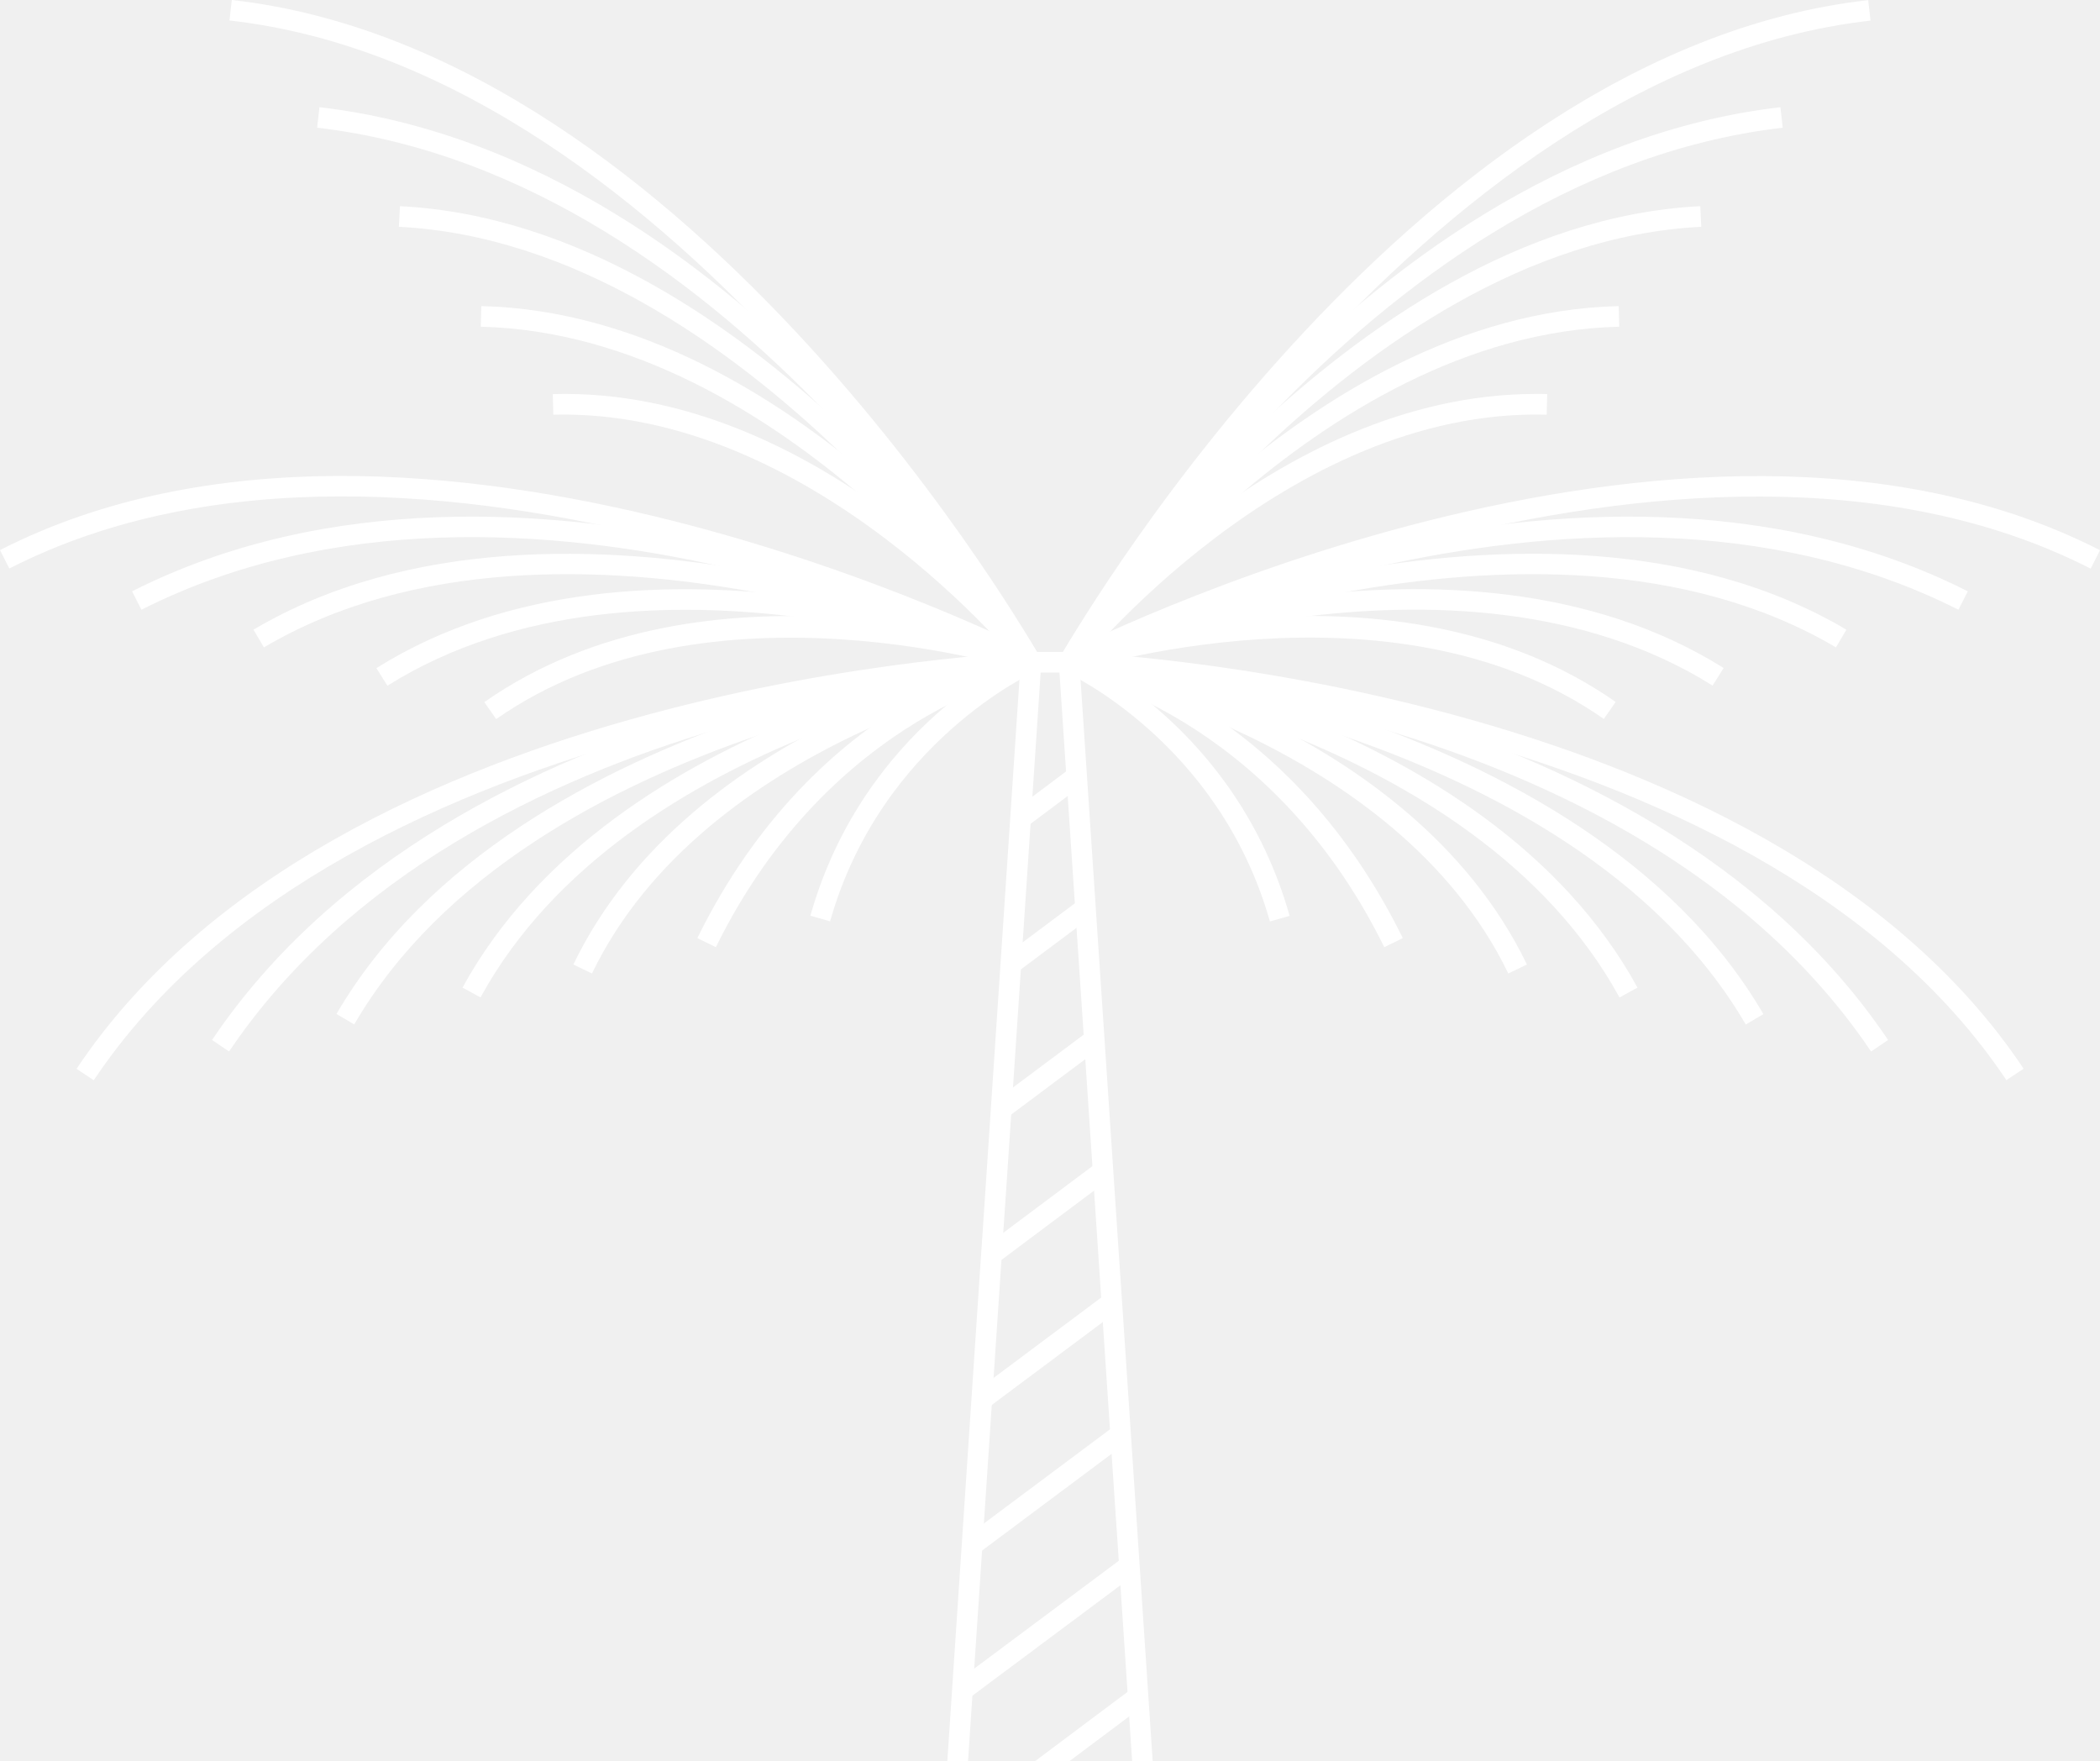
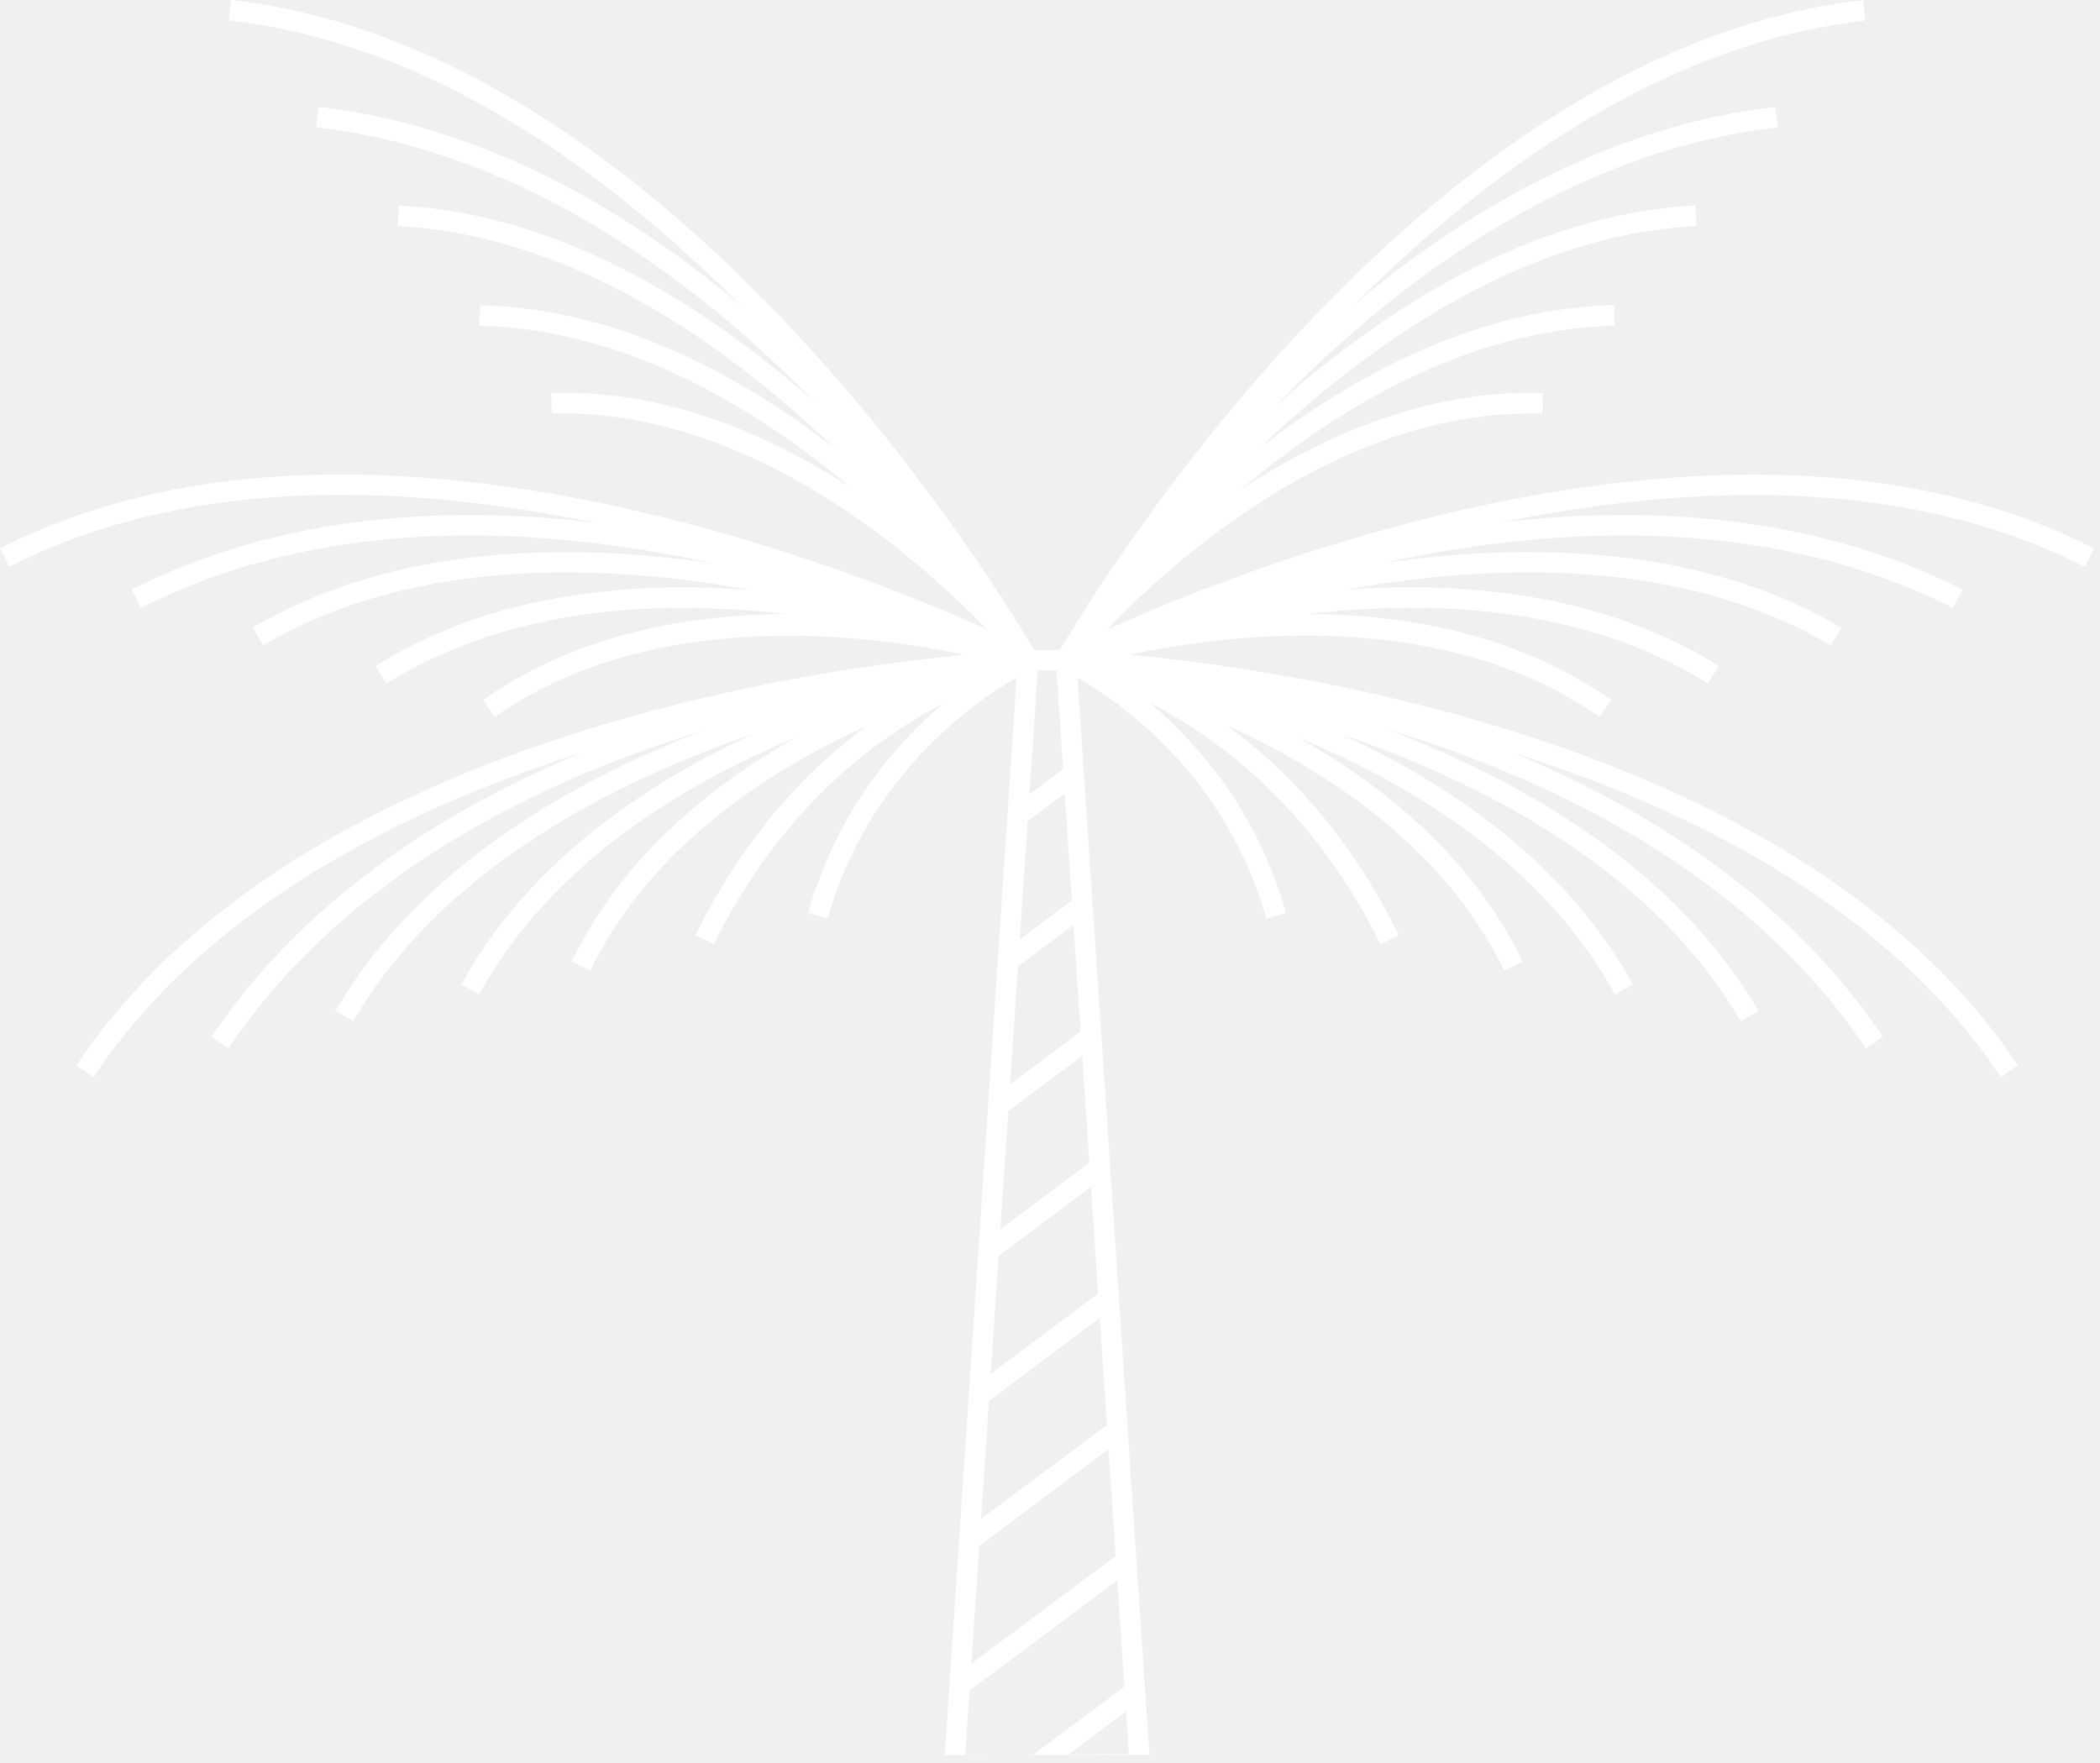
- <svg xmlns="http://www.w3.org/2000/svg" width="315" height="264" viewBox="0 0 315 264" fill="none">
-   <g clip-path="url(#clip0_58_12)">
-     <path d="M180.441 377H134.559L153.2 97.77H161.8L180.441 377ZM137.872 373.908H177.149L158.92 100.862H156.101L137.872 373.908Z" fill="white" />
-     <path d="M169.779 253.248L141.992 274.052L143.839 276.529L171.627 255.725L169.779 253.248Z" fill="white" />
-     <path d="M168.488 233.572L143.417 252.267L145.259 254.747L170.33 236.052L168.488 233.572Z" fill="white" />
-     <path d="M167.165 213.859L144.875 230.498L146.719 232.978L169.009 216.338L167.165 213.859Z" fill="white" />
-     <path d="M165.84 194.101L146.322 208.671L148.166 211.151L167.683 196.58L165.84 194.101Z" fill="white" />
-     <path d="M164.511 174.4L147.793 186.903L149.639 189.381L166.358 176.877L164.511 174.4Z" fill="white" />
-     <path d="M163.219 154.67L149.232 165.119L151.077 167.598L165.064 157.149L163.219 154.67Z" fill="white" />
-     <path d="M161.905 134.967L150.689 143.346L152.534 145.824L163.75 137.446L161.905 134.967Z" fill="white" />
-     <path d="M160.574 115.198L152.155 121.508L154.004 123.984L162.422 117.674L160.574 115.198Z" fill="white" />
-     <path d="M300.968 162.001C262.863 104.902 161.327 100.903 160.319 100.862L160.422 97.77C161.45 97.811 264.551 101.851 303.54 160.27L300.968 161.981V162.001Z" fill="white" />
-     <path d="M280.661 157.693C244.799 104.449 161.142 100.882 160.298 100.862L160.401 97.77C161.265 97.79 246.486 101.439 283.212 155.962L280.661 157.693Z" fill="white" />
-     <path d="M261.855 153.632C235.561 108.489 160.957 100.924 160.195 100.862L160.483 97.79C161.245 97.873 237.412 105.562 264.509 152.086L261.855 153.653V153.632Z" fill="white" />
-     <path d="M242.927 149.592C220.994 109.519 160.771 100.944 160.154 100.862L160.566 97.79C161.183 97.873 222.948 106.675 245.622 148.108L242.927 149.592Z" fill="white" />
-     <path d="M226.24 145.985C209.266 110.818 160.566 100.924 160.072 100.841L160.668 97.811C162.726 98.223 211.385 108.118 229.038 144.645L226.261 145.985H226.24Z" fill="white" />
-     <path d="M207.641 142.047C190.337 106.86 160.38 100.882 160.092 100.841L160.648 97.79C161.944 98.038 192.395 104.036 210.418 140.687L207.641 142.047Z" fill="white" />
-     <path d="M190.481 138.172C182.848 111.23 159.969 100.821 159.722 100.738L160.957 97.914C161.944 98.347 185.399 108.942 193.444 137.348L190.481 138.193V138.172Z" fill="white" />
-     <path d="M161.059 100.697L159.64 97.955C160.566 97.481 252.494 50.606 315 82.516L313.601 85.278C252.514 54.09 161.965 100.243 161.059 100.717V100.697Z" fill="white" />
-     <path d="M161.059 100.697L159.64 97.955C160.401 97.564 236.548 59.037 295.166 88.679L293.767 91.442C236.569 62.521 161.78 100.326 161.039 100.697H161.059Z" fill="white" />
-     <path d="M160.977 100.738L159.722 97.914C160.422 97.605 230.643 67.056 276.957 94.43L275.394 97.089C230.438 70.539 161.656 100.429 160.957 100.738H160.977Z" fill="white" />
-     <path d="M256.897 102.82C218.257 78.579 161.492 100.532 160.915 100.759L159.784 97.873C160.36 97.646 218.566 75.115 258.543 100.181L256.897 102.799V102.82Z" fill="white" />
-     <path d="M240.581 107.829C208.669 85.463 161.306 100.635 160.833 100.779L159.866 97.832C161.862 97.172 209.163 82.021 242.35 105.273L240.581 107.808V107.829Z" fill="white" />
-     <path d="M161.697 100.078L159.002 98.574C159.516 97.667 210.521 7.833 280.229 0.021L280.578 3.092C212.455 10.739 162.191 99.192 161.697 100.099V100.078Z" fill="white" />
-     <path d="M161.697 100.078L159.002 98.553C159.413 97.811 201.839 23.664 267.061 16.078L267.411 19.15C203.732 26.55 162.088 99.336 161.677 100.078H161.697Z" fill="white" />
-     <path d="M161.656 100.161L159.064 98.491C159.475 97.852 201.345 33.62 255.045 30.92L255.189 34.012C203.053 36.63 162.068 99.522 161.656 100.161Z" fill="white" />
-     <path d="M161.615 100.202L159.084 98.429C159.455 97.914 195.666 47.019 242.803 45.906L242.885 48.998C197.271 50.07 161.965 99.707 161.615 100.202Z" fill="white" />
-     <path d="M161.574 100.284L159.146 98.367C160.442 96.739 190.728 59.078 230.376 59.078C230.952 59.078 231.508 59.078 232.084 59.099L232.001 62.191C192.93 61.119 161.862 99.893 161.553 100.284H161.574Z" fill="white" />
-     <path d="M14.053 162.001L11.481 160.29C50.47 101.872 153.57 97.832 154.599 97.79L154.702 100.882C153.673 100.924 52.157 104.923 14.053 162.022V162.001Z" fill="white" />
-     <path d="M34.36 157.693L31.809 155.962C68.535 101.439 153.755 97.79 154.619 97.77L154.722 100.862C153.879 100.882 70.201 104.49 34.36 157.693Z" fill="white" />
-     <path d="M53.145 153.632L50.47 152.066C77.567 105.541 153.735 97.832 154.496 97.77L154.784 100.841C154.043 100.903 79.419 108.468 53.145 153.612V153.632Z" fill="white" />
-     <path d="M72.094 149.592L69.378 148.108C92.052 106.675 153.817 97.873 154.434 97.79L154.846 100.862C154.249 100.944 93.986 109.54 72.073 149.592H72.094Z" fill="white" />
-     <path d="M88.78 145.985L86.003 144.645C103.635 108.097 152.295 98.203 154.373 97.811L154.969 100.841C154.475 100.944 105.754 110.859 88.801 145.985H88.78Z" fill="white" />
-     <path d="M107.38 142.047L104.602 140.687C122.605 104.057 153.076 98.038 154.373 97.79L154.928 100.841C154.619 100.903 124.663 106.881 107.38 142.047Z" fill="white" />
-     <path d="M124.519 138.172L121.556 137.327C129.601 108.922 153.035 98.326 154.043 97.894L155.278 100.718C155.052 100.821 132.152 111.21 124.519 138.152V138.172Z" fill="white" />
-     <path d="M153.941 100.697C153.035 100.223 62.486 54.069 1.399 85.257L0 82.495C62.506 50.586 154.434 97.461 155.36 97.935L153.941 100.676V100.697Z" fill="white" />
-     <path d="M153.941 100.697C153.2 100.305 78.41 62.521 21.213 91.442L19.814 88.679C78.431 59.037 154.578 97.564 155.34 97.955L153.92 100.697H153.941Z" fill="white" />
-     <path d="M154.023 100.738C153.344 100.429 84.542 70.539 39.586 97.09L38.022 94.43C84.336 67.076 154.558 97.605 155.257 97.914L154.002 100.738H154.023Z" fill="white" />
-     <path d="M58.103 102.82L56.457 100.202C96.434 75.115 154.62 97.667 155.216 97.893L154.085 100.779C153.509 100.552 96.743 78.599 58.103 102.841V102.82Z" fill="white" />
-     <path d="M74.419 107.829L72.65 105.294C105.857 82.021 153.138 97.193 155.134 97.852L154.167 100.8C153.694 100.635 106.33 85.484 74.419 107.85V107.829Z" fill="white" />
-     <path d="M153.303 100.078C152.809 99.192 102.545 10.719 34.422 3.071L34.771 0C104.479 7.813 155.484 97.667 155.998 98.553L153.303 100.058V100.078Z" fill="white" />
-     <path d="M153.303 100.079C152.891 99.337 111.207 26.55 47.569 19.15L47.919 16.079C113.141 23.664 155.566 97.811 155.978 98.553L153.282 100.079H153.303Z" fill="white" />
-     <path d="M153.365 100.161C152.953 99.522 111.947 36.63 59.831 34.012L59.996 30.92C113.696 33.62 155.545 97.832 155.978 98.491L153.385 100.161H153.365Z" fill="white" />
-     <path d="M153.385 100.202C153.035 99.707 117.688 50.07 72.115 48.998L72.197 45.906C119.354 47.019 155.566 97.914 155.916 98.429L153.385 100.202Z" fill="white" />
-     <path d="M153.447 100.285C153.138 99.893 121.947 61.181 82.999 62.191L82.916 59.099C123.49 57.965 154.558 96.719 155.875 98.368L153.467 100.285H153.447Z" fill="white" />
+ <svg xmlns="http://www.w3.org/2000/svg" width="560" height="470" viewBox="0 0 560 470" fill="none" version="1.1" id="svg43">
+   <g clip-path="url(#clip0_58_12)" id="g43" transform="scale(1.772818)">
+     <path d="M 142.111,264.007 153.2,97.77 h 8.6 l 11.095,166.201 z M 169.803,263.88 158.92,100.862 h -2.819 l -10.909,163.136 z" fill="#ffffff" id="path1" />
+     <path d="m 169.779,253.248 -14.409,10.751 5.282,0.003 10.975,-8.278 z" fill="#ffffff" id="path2" />
+     <path d="m 168.488,233.572 -25.071,18.695 1.842,2.48 25.071,-18.695 z" fill="#ffffff" id="path3" />
+     <path d="m 167.165,213.859 -22.29,16.639 1.844,2.48 22.29,-16.64 z" fill="#ffffff" id="path4" />
+     <path d="m 165.84,194.101 -19.518,14.57 1.844,2.48 19.517,-14.571 z" fill="#ffffff" id="path5" />
+     <path d="m 164.511,174.4 -16.718,12.503 1.846,2.478 16.719,-12.504 z" fill="#ffffff" id="path6" />
+     <path d="m 163.219,154.67 -13.987,10.449 1.845,2.479 13.987,-10.449 z" fill="#ffffff" id="path7" />
+     <path d="m 161.905,134.967 -11.216,8.379 1.845,2.478 11.216,-8.378 z" fill="#ffffff" id="path8" />
+     <path d="m 160.574,115.198 -8.419,6.31 1.849,2.476 8.418,-6.31 z" fill="#ffffff" id="path9" />
+     <path d="M 300.968,162.001 C 262.863,104.902 161.327,100.903 160.319,100.862 l 0.103,-3.092 c 1.028,0.041 104.129,4.081 143.118,62.5 l -2.572,1.711 z" fill="#ffffff" id="path10" />
+     <path d="M 280.661,157.693 C 244.799,104.449 161.142,100.882 160.298,100.862 l 0.103,-3.092 c 0.864,0.021 86.085,3.669 122.811,58.192 z" fill="#ffffff" id="path11" />
+     <path d="m 261.855,153.632 c -26.294,-45.143 -100.898,-52.708 -101.66,-52.77 l 0.288,-3.072 c 0.762,0.082 76.929,7.772 104.026,54.296 l -2.654,1.567 z" fill="#ffffff" id="path12" />
+     <path d="m 242.927,149.592 c -21.933,-40.073 -82.156,-48.648 -82.773,-48.73 l 0.412,-3.072 c 0.617,0.082 62.382,8.885 85.056,50.318 z" fill="#ffffff" id="path13" />
+     <path d="m 226.24,145.985 c -16.974,-35.167 -65.674,-45.061 -66.168,-45.144 l 0.596,-3.03 c 2.058,0.412 50.717,10.307 68.37,46.834 l -2.777,1.34 z" fill="#ffffff" id="path14" />
+     <path d="M 207.641,142.047 C 190.337,106.86 160.38,100.882 160.092,100.841 l 0.556,-3.051 c 1.296,0.247 31.747,6.246 49.77,42.897 z" fill="#ffffff" id="path15" />
+     <path d="m 190.481,138.172 c -7.633,-26.942 -30.512,-37.351 -30.759,-37.434 l 1.235,-2.824 c 0.987,0.433 24.442,11.028 32.487,39.434 l -2.963,0.845 z" fill="#ffffff" id="path16" />
+     <path d="M 161.059,100.697 159.64,97.955 C 160.566,97.481 252.494,50.606 315,82.516 l -1.399,2.762 C 252.514,54.09 161.965,100.243 161.059,100.717 Z" fill="#ffffff" id="path17" />
+     <path d="m 161.059,100.697 -1.419,-2.742 c 0.761,-0.392 76.908,-38.918 135.526,-9.276 l -1.399,2.762 C 236.569,62.521 161.78,100.326 161.039,100.697 Z" fill="#ffffff" id="path18" />
+     <path d="m 160.977,100.738 -1.255,-2.824 c 0.7,-0.309 70.921,-30.858 117.235,-3.484 l -1.563,2.659 C 230.438,70.539 161.656,100.429 160.957,100.738 Z" fill="#ffffff" id="path19" />
+     <path d="m 256.897,102.82 c -38.64,-24.241 -95.405,-2.288 -95.982,-2.061 l -1.131,-2.886 c 0.576,-0.227 58.782,-22.757 98.759,2.308 l -1.646,2.618 z" fill="#ffffff" id="path20" />
+     <path d="m 240.581,107.829 c -31.912,-22.366 -79.275,-7.194 -79.748,-7.05 l -0.967,-2.947 c 1.996,-0.66 49.297,-15.81 82.484,7.441 l -1.769,2.535 z" fill="#ffffff" id="path21" />
+     <path d="m 161.697,100.078 -2.695,-1.504 C 159.516,97.667 210.521,7.833 280.229,0.021 L 280.578,3.092 C 212.455,10.739 162.191,99.192 161.697,100.099 Z" fill="#ffffff" id="path22" />
+     <path d="m 161.697,100.078 -2.695,-1.525 c 0.411,-0.742 42.837,-74.889 108.059,-82.475 l 0.35,3.071 C 203.732,26.55 162.088,99.336 161.677,100.078 Z" fill="#ffffff" id="path23" />
+     <path d="m 161.656,100.161 -2.592,-1.67 c 0.411,-0.639 42.281,-64.871 95.981,-67.571 l 0.144,3.092 c -52.136,2.618 -93.121,65.51 -93.533,66.149 z" fill="#ffffff" id="path24" />
+     <path d="m 161.615,100.202 -2.531,-1.773 c 0.371,-0.515 36.582,-51.41 83.719,-52.523 l 0.082,3.092 c -45.614,1.072 -80.92,50.709 -81.27,51.204 z" fill="#ffffff" id="path25" />
+     <path d="m 161.574,100.284 -2.428,-1.917 c 1.296,-1.628 31.582,-39.289 71.23,-39.289 0.576,0 1.132,0 1.708,0.021 l -0.083,3.092 c -39.071,-1.072 -70.139,37.702 -70.448,38.093 z" fill="#ffffff" id="path26" />
+     <path d="M 14.053,162.001 11.481,160.29 C 50.47,101.872 153.57,97.832 154.599,97.79 l 0.103,3.092 c -1.029,0.042 -102.545,4.041 -140.649,61.14 z" fill="#ffffff" id="path27" />
+     <path d="m 34.36,157.693 -2.551,-1.731 C 68.535,101.439 153.755,97.79 154.619,97.77 l 0.103,3.092 c -0.843,0.02 -84.521,3.628 -120.362,56.831 z" fill="#ffffff" id="path28" />
+     <path d="M 53.145,153.632 50.47,152.066 C 77.567,105.541 153.735,97.832 154.496,97.77 l 0.288,3.071 c -0.741,0.062 -75.365,7.627 -101.639,52.771 z" fill="#ffffff" id="path29" />
+     <path d="m 72.094,149.592 -2.716,-1.484 C 92.052,106.675 153.817,97.873 154.434,97.79 l 0.412,3.072 c -0.597,0.082 -60.86,8.678 -82.772,48.73 z" fill="#ffffff" id="path30" />
+     <path d="m 88.78,145.985 -2.778,-1.34 C 103.635,108.097 152.295,98.203 154.373,97.811 l 0.596,3.03 c -0.494,0.103 -49.215,10.018 -66.168,45.144 z" fill="#ffffff" id="path31" />
+     <path d="m 107.38,142.047 -2.778,-1.36 c 18.003,-36.63 48.474,-42.649 49.771,-42.897 l 0.555,3.051 c -0.309,0.062 -30.265,6.04 -47.548,41.206 z" fill="#ffffff" id="path32" />
+     <path d="m 124.519,138.172 -2.963,-0.845 c 8.045,-28.405 31.479,-39.001 32.487,-39.433 l 1.235,2.824 c -0.226,0.103 -23.126,10.492 -30.759,37.434 z" fill="#ffffff" id="path33" />
+     <path d="M 153.941,100.697 C 153.035,100.223 62.486,54.069 1.399,85.257 L 0,82.495 C 62.506,50.586 154.434,97.461 155.36,97.935 l -1.419,2.741 z" fill="#ffffff" id="path34" />
+     <path d="M 153.941,100.697 C 153.2,100.305 78.41,62.521 21.213,91.442 L 19.814,88.679 C 78.431,59.037 154.578,97.564 155.34,97.955 l -1.42,2.742 z" fill="#ffffff" id="path35" />
+     <path d="M 154.023,100.738 C 153.344,100.429 84.542,70.539 39.586,97.09 l -1.564,-2.659 c 46.314,-27.354 116.536,3.175 117.235,3.484 l -1.255,2.824 z" fill="#ffffff" id="path36" />
+     <path d="m 58.103,102.82 -1.646,-2.618 C 96.434,75.115 154.62,97.667 155.216,97.893 l -1.131,2.886 c -0.576,-0.227 -57.342,-22.18 -95.982,2.062 z" fill="#ffffff" id="path37" />
+     <path d="m 74.419,107.829 -1.77,-2.535 C 105.857,82.021 153.138,97.193 155.134,97.852 l -0.967,2.948 c -0.473,-0.165 -47.837,-15.316 -79.748,7.05 z" fill="#ffffff" id="path38" />
+     <path d="M 153.303,100.078 C 152.809,99.192 102.545,10.719 34.422,3.071 L 34.771,0 C 104.479,7.813 155.484,97.667 155.998,98.553 l -2.695,1.505 z" fill="#ffffff" id="path39" />
+     <path d="M 153.303,100.079 C 152.891,99.337 111.207,26.55 47.569,19.15 l 0.35,-3.071 C 113.141,23.664 155.566,97.811 155.978,98.553 l -2.696,1.526 z" fill="#ffffff" id="path40" />
+     <path d="M 153.365,100.161 C 152.953,99.522 111.947,36.63 59.831,34.012 l 0.165,-3.092 c 53.7,2.7 95.549,66.911 95.982,67.571 l -2.593,1.67 z" fill="#ffffff" id="path41" />
+     <path d="M 153.385,100.202 C 153.035,99.707 117.688,50.07 72.115,48.998 l 0.082,-3.092 c 47.157,1.113 83.369,52.008 83.719,52.523 z" fill="#ffffff" id="path42" />
+     <path d="m 153.447,100.285 c -0.309,-0.392 -31.5,-39.104 -70.448,-38.094 l -0.082,-3.092 C 123.49,57.965 154.558,96.719 155.875,98.368 l -2.408,1.917 z" fill="#ffffff" id="path43" />
  </g>
-   <defs>
+   <defs id="defs43">
    <clipPath id="clip0_58_12">
-       <rect width="315" height="377" fill="white" />
+       <rect width="315" height="377" fill="#ffffff" id="rect43" x="0" y="0" />
    </clipPath>
  </defs>
</svg>
